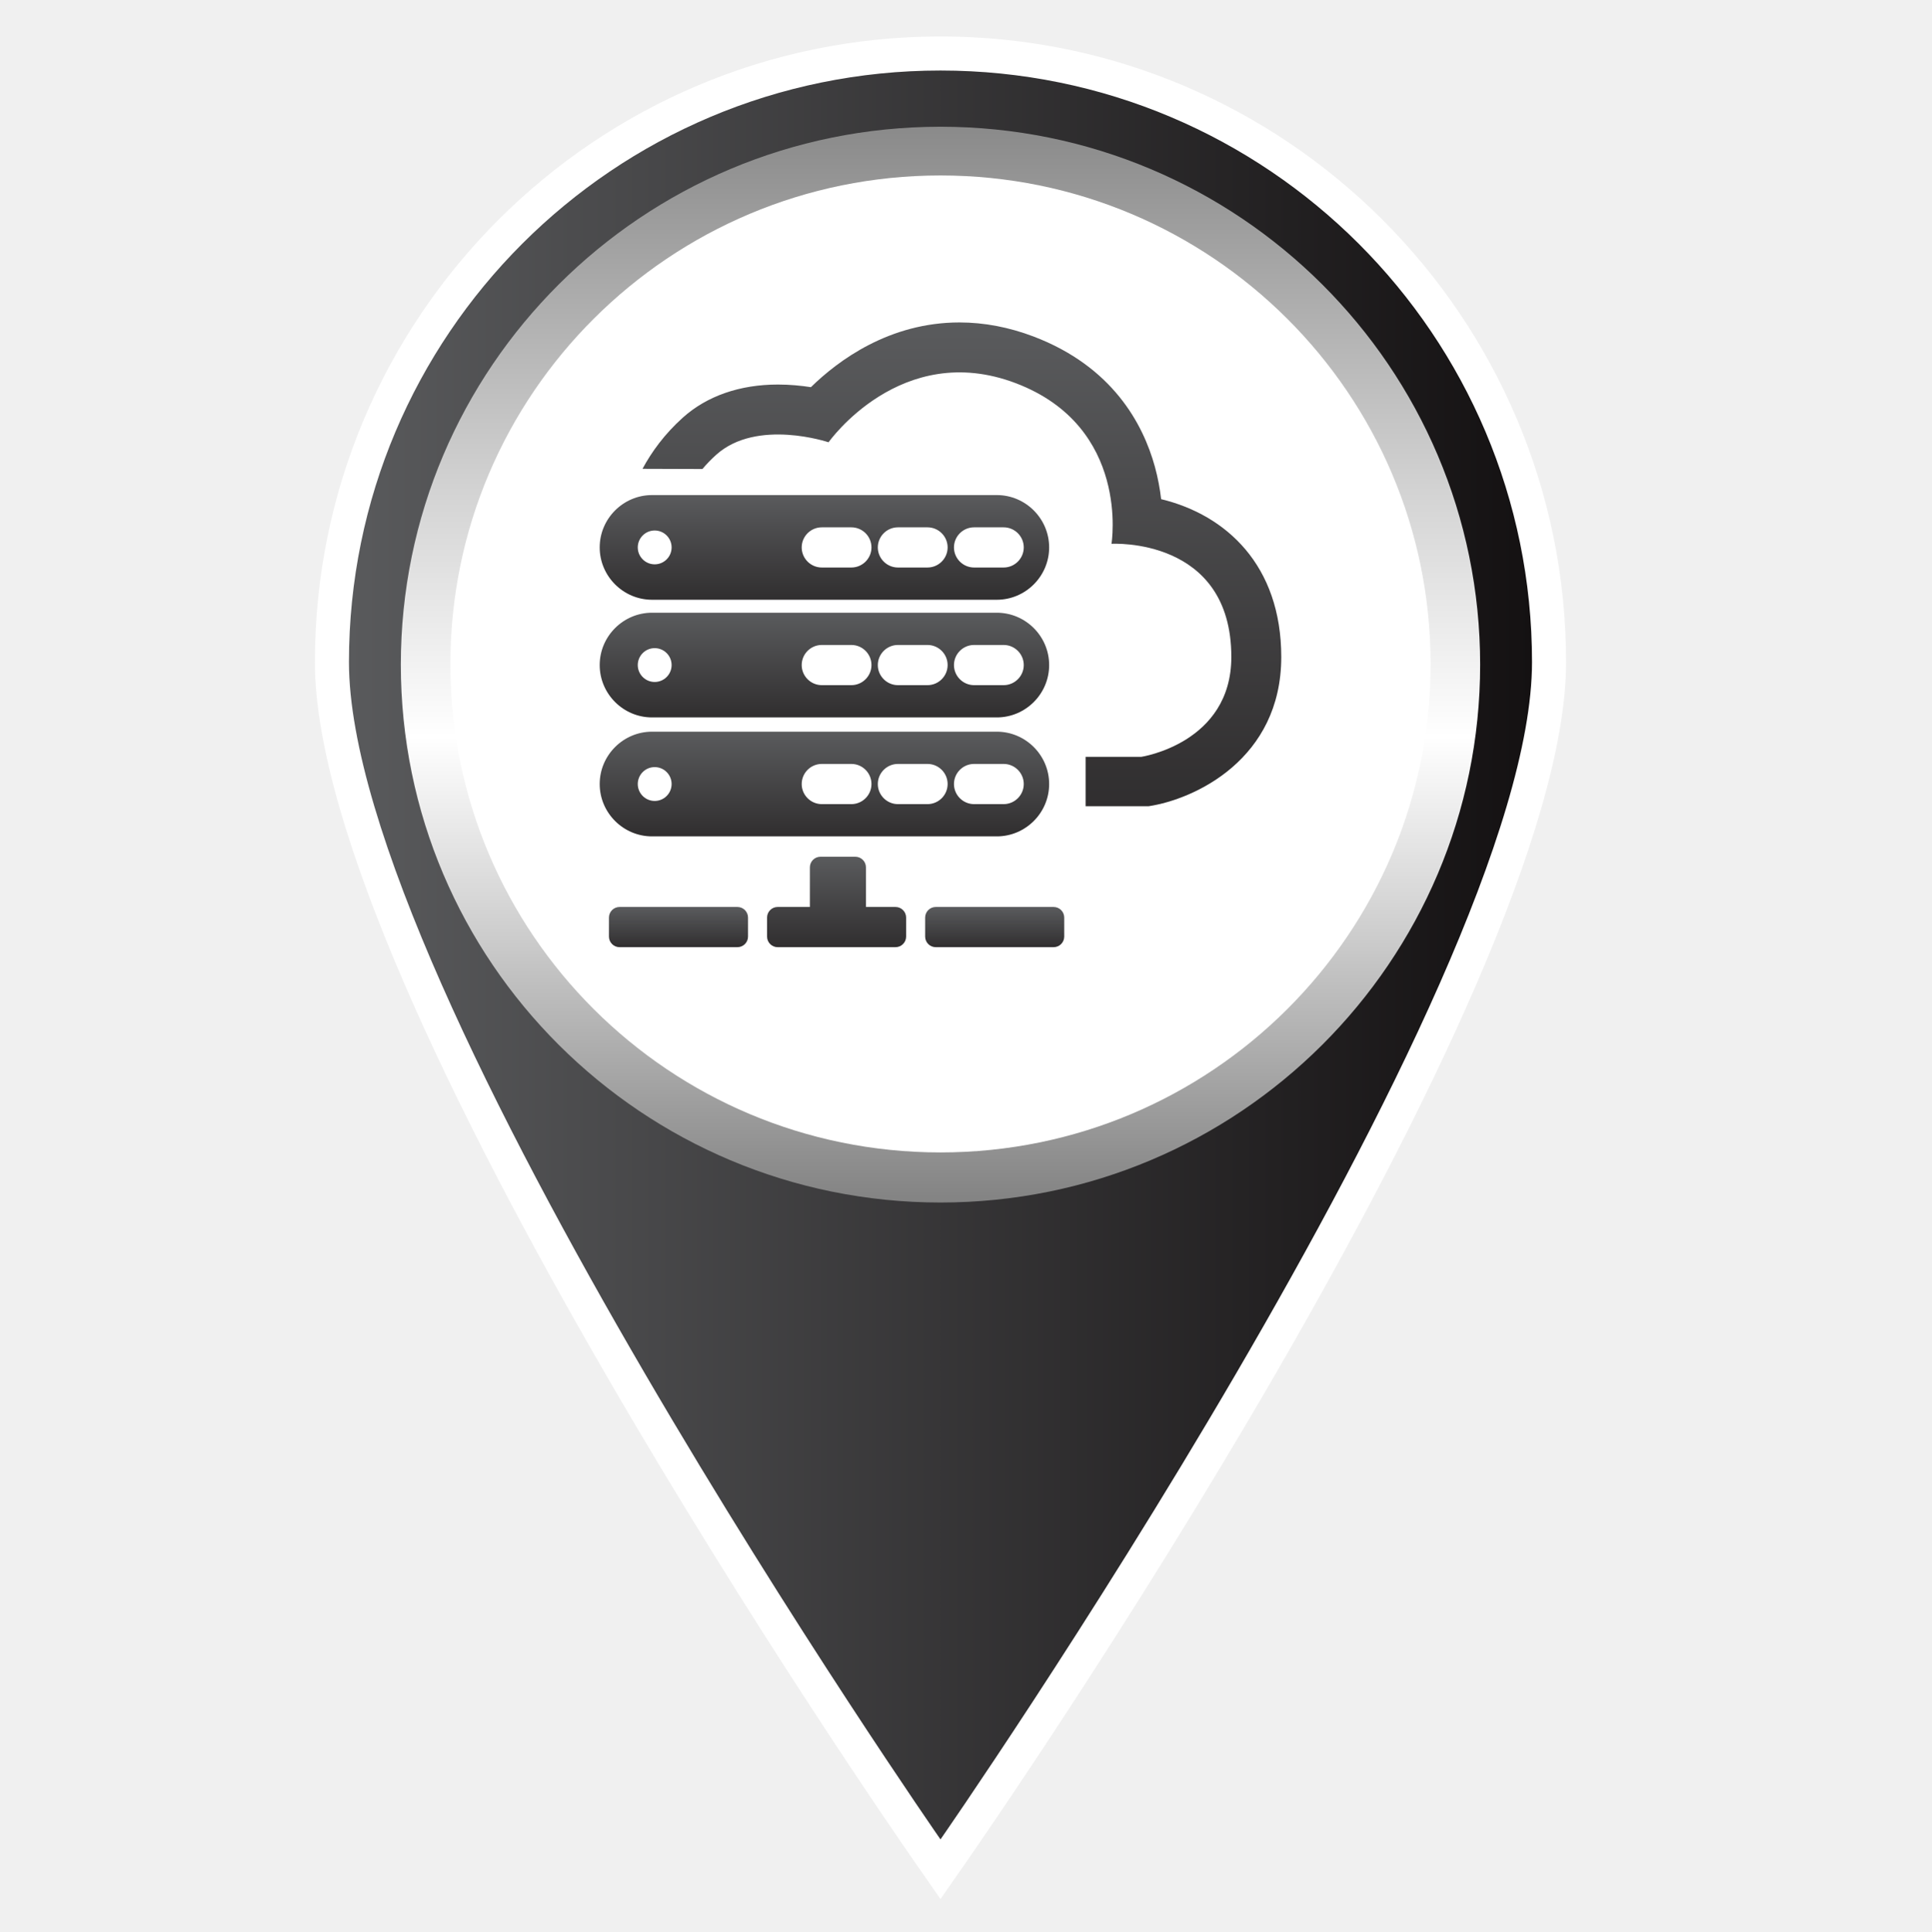
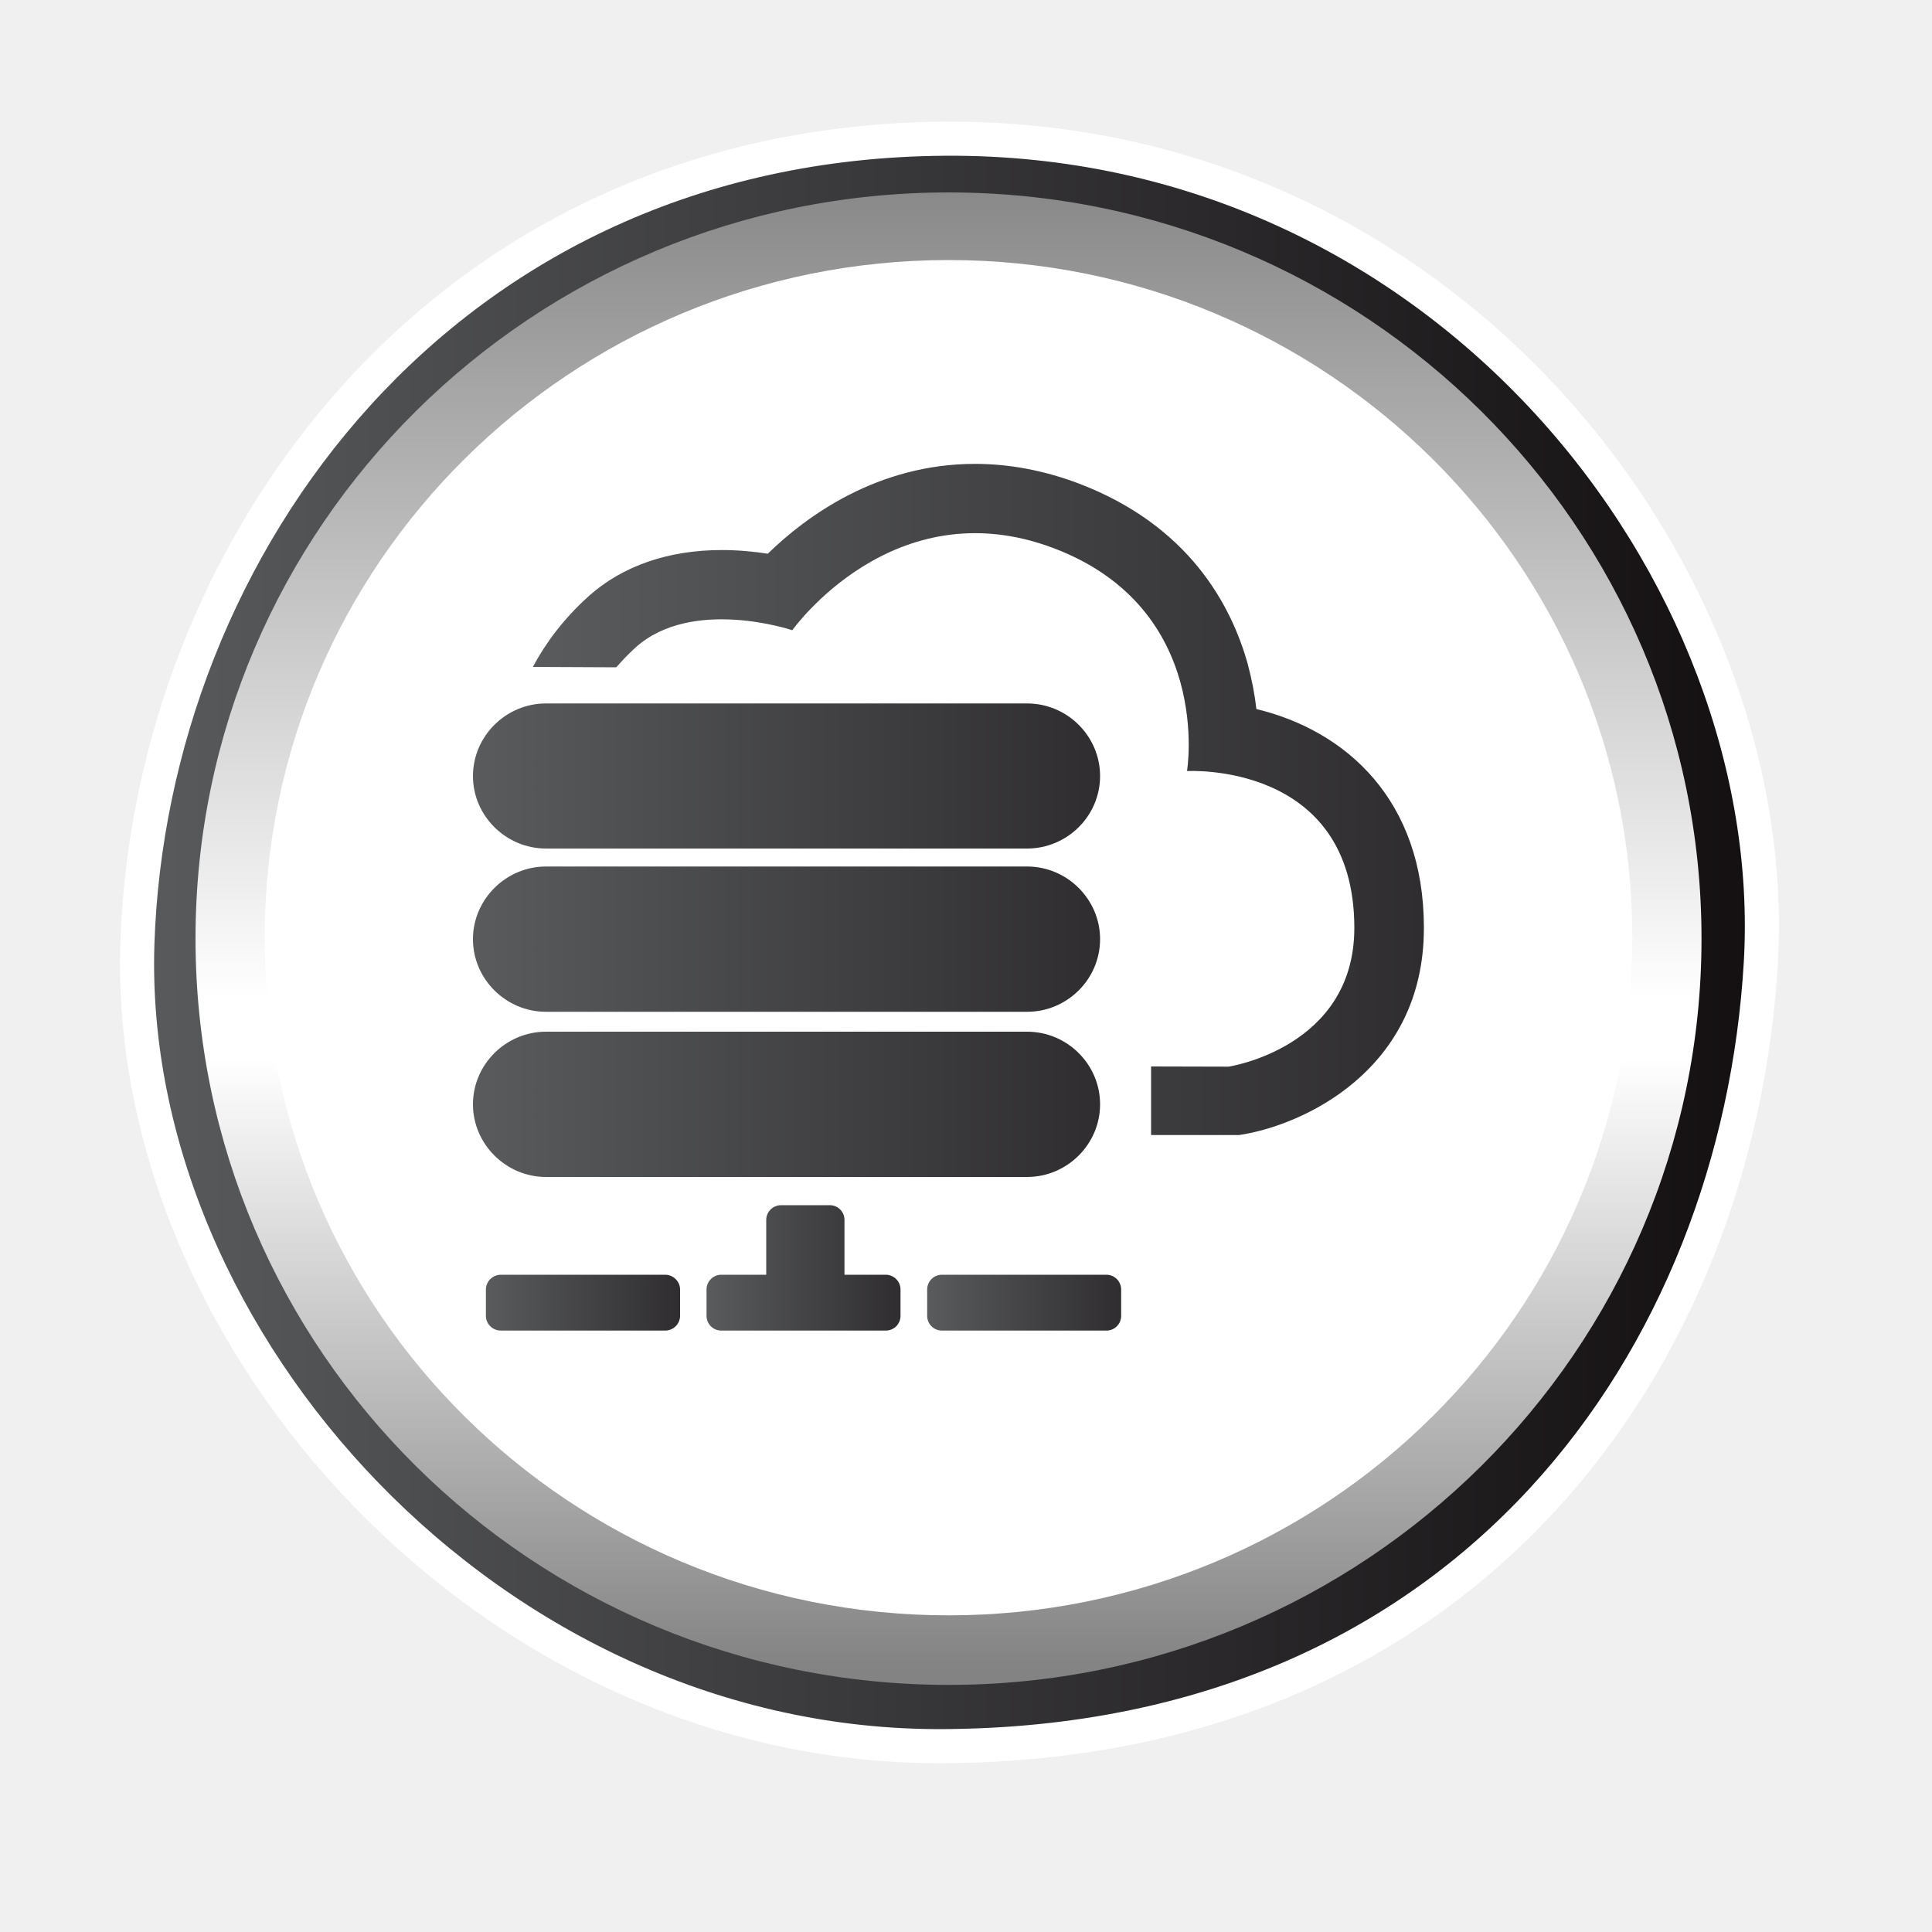
- <svg xmlns="http://www.w3.org/2000/svg" xmlns:xlink="http://www.w3.org/1999/xlink" version="1.1" id="Capa_1" x="0px" y="0px" width="283.465px" height="283.465px" viewBox="0 0 283.465 283.465" enable-background="new 0 0 283.465 283.465" xml:space="preserve">
-   <g>
-     <linearGradient id="SVGID_1_" gradientUnits="userSpaceOnUse" x1="48.719" y1="141.108" x2="227.369" y2="141.108">
-       <stop offset="0" style="stop-color:#5A5B5D" />
-       <stop offset="1" style="stop-color:#131011" />
+ <svg xmlns="http://www.w3.org/2000/svg" xmlns:xlink="http://www.w3.org/1999/xlink" xml:space="preserve" width="100mm" height="100mm" version="1.1" style="shape-rendering:geometricPrecision; text-rendering:geometricPrecision; image-rendering:optimizeQuality; fill-rule:evenodd; clip-rule:evenodd" viewBox="0 0 10000 10000">
+   <defs>
+     <style type="text/css">
+    
+     .str0 {stroke:white;stroke-width:176.39;stroke-linecap:round;stroke-linejoin:round}
+     .fil12 {fill:none}
+     .fil0 {fill:black}
+     .fil1 {fill:white}
+     .fil4 {fill:white}
+     .fil3 {fill:url(#id1)}
+     .fil2 {fill:url(#id2)}
+     .fil8 {fill:url(#id3);fill-rule:nonzero}
+     .fil10 {fill:url(#id4);fill-rule:nonzero}
+     .fil9 {fill:url(#id5);fill-rule:nonzero}
+     .fil11 {fill:url(#id6);fill-rule:nonzero}
+     .fil7 {fill:url(#id7);fill-rule:nonzero}
+     .fil6 {fill:url(#id8);fill-rule:nonzero}
+     .fil5 {fill:url(#id9);fill-rule:nonzero}
+    
+   </style>
+     <clipPath id="id0">
+       <path d="M4887 718c2594,-20 4343,2253 4227,4265 -118,2029 -1494,4038 -4227,4055 -2339,15 -4241,-2097 -4176,-4151 66,-2053 1582,-4149 4176,-4169z" />
+     </clipPath>
+     <linearGradient id="id1" gradientUnits="userSpaceOnUse" x1="4909.5" y1="995.67" x2="4909.5" y2="8720.75">
+       <stop offset="0" style="stop-opacity:1; stop-color:#898989" />
+       <stop offset="0.541" style="stop-opacity:1; stop-color:white" />
+       <stop offset="0.561" style="stop-opacity:1; stop-color:white" />
+       <stop offset="0.58" style="stop-opacity:1; stop-color:white" />
+       <stop offset="0.988" style="stop-opacity:1; stop-color:#838383" />
+       <stop offset="1" style="stop-opacity:1; stop-color:#838383" />
    </linearGradient>
-     <path fill-rule="evenodd" clip-rule="evenodd" fill="url(#SVGID_1_)" d="M135.992,271.415   c-3.563-5.125-87.273-126.058-87.273-174.239c0-49.254,40.071-89.326,89.326-89.326c49.254,0,89.324,40.072,89.324,89.326   c0,48.182-83.708,169.114-87.271,174.239l-2.053,2.951L135.992,271.415z" />
-     <g>
-       <path fill="#FFFFFF" d="M138.045,10.35c47.951,0,86.824,38.873,86.824,86.826c0,47.952-86.824,172.812-86.824,172.812    S51.219,145.128,51.219,97.176C51.219,49.223,90.092,10.35,138.045,10.35 M138.045,5.35c-50.633,0-91.826,41.193-91.826,91.826    c0,48.957,84.14,170.516,87.721,175.666l4.105,5.903l4.105-5.903c3.581-5.15,87.719-126.709,87.719-175.666    C229.869,46.543,188.677,5.35,138.045,5.35L138.045,5.35z" />
+     <linearGradient id="id2" gradientUnits="userSpaceOnUse" x1="637.64" y1="6943.02" x2="9181.25" y2="6943.02">
+       <stop offset="0" style="stop-opacity:1; stop-color:#595B5D" />
+       <stop offset="0.49" style="stop-opacity:1; stop-color:#363537" />
+       <stop offset="1" style="stop-opacity:1; stop-color:#130F11" />
+     </linearGradient>
+     <linearGradient id="id3" gradientUnits="userSpaceOnUse" x1="2448.44" y1="4016.5" x2="5694.15" y2="4016.5">
+       <stop offset="0" style="stop-opacity:1; stop-color:#595B5D" />
+       <stop offset="1" style="stop-opacity:1; stop-color:#2F2D2F" />
+     </linearGradient>
+     <linearGradient id="id4" gradientUnits="userSpaceOnUse" xlink:href="#id3" x1="2448.44" y1="5715.64" x2="5694.15" y2="5715.64">
+   </linearGradient>
+     <linearGradient id="id5" gradientUnits="userSpaceOnUse" xlink:href="#id3" x1="2448.44" y1="4861.31" x2="5694.15" y2="4861.31">
+   </linearGradient>
+     <linearGradient id="id6" gradientUnits="userSpaceOnUse" xlink:href="#id3" x1="2757.71" y1="4138.03" x2="7370.46" y2="4138.03">
+   </linearGradient>
+     <linearGradient id="id7" gradientUnits="userSpaceOnUse" xlink:href="#id3" x1="4798.7" y1="6742.72" x2="5803.07" y2="6742.72">
+   </linearGradient>
+     <linearGradient id="id8" gradientUnits="userSpaceOnUse" xlink:href="#id3" x1="3657.05" y1="6562.37" x2="4661.28" y2="6562.37">
+   </linearGradient>
+     <linearGradient id="id9" gradientUnits="userSpaceOnUse" xlink:href="#id3" x1="2515.23" y1="6742.72" x2="3519.56" y2="6742.72">
+   </linearGradient>
+   </defs>
+   <g id="Capa_x0020_1">
+     <path class="fil0" d="M4887 718c2594,-20 4343,2253 4227,4265 -118,2029 -1494,4038 -4227,4055 -2339,15 -4241,-2097 -4176,-4151 66,-2053 1582,-4149 4176,-4169z" />
+     <g style="clip-path:url(#id0)">
+       <g id="_512751973072">
+         <path id="1" class="fil1" d="M1047 4844c0,-2114 1728,-3827 3858,-3827 2130,0 3858,1713 3858,3827 0,2113 -1728,3826 -3858,3826 -2130,0 -3858,-1713 -3858,-3826z" />
+         <g>
+           <path class="fil2" d="M638 4840c0,-2346 1912,-4248 4272,-4248 2359,0 4271,1902 4271,4248 0,2346 -4271,8454 -4271,8454 0,0 -4272,-6108 -4272,-8454z" />
+         </g>
+         <path class="fil1" d="M1048 4840c0,-2121 1729,-3840 3862,-3840 2132,0 3861,1719 3861,3840 0,2120 -1729,3839 -3861,3839 -2133,0 -3862,-1719 -3862,-3839z" />
+         <g>
+           <path class="fil3" d="M8807 4858c0,2133 -1745,3863 -3897,3863 -2153,0 -3898,-1730 -3898,-3863 0,-2133 1745,-3862 3898,-3862 2152,0 3897,1729 3897,3862z" />
+           <path class="fil4" d="M8449 4853c0,1938 -1585,3508 -3539,3508 -1955,0 -3540,-1570 -3540,-3508 0,-1937 1585,-3507 3540,-3507 1954,0 3539,1570 3539,3507z" />
+         </g>
+         <g>
+           <path class="fil5" d="M3520 6674l0 137c0,42 -35,76 -77,76l-851 0c-42,0 -77,-34 -77,-76l0 -137c0,-41 35,-76 77,-76l851 0c42,0 77,35 77,76z" />
+           <path class="fil6" d="M4661 6674l0 137c0,42 -34,76 -76,76l-852 0c-42,0 -76,-34 -76,-76l0 -137c0,-41 34,-76 76,-76l233 0 0 -284c0,-42 35,-76 77,-76l252 0c42,0 76,34 76,76l0 284 214 0c42,0 76,35 76,76z" />
+           <path class="fil7" d="M5803 6674l0 137c0,42 -34,76 -76,76l-852 0c-42,0 -76,-34 -76,-76l0 -137c0,-41 34,-76 76,-76l852 0c42,0 76,35 76,76z" />
+           <path class="fil8" d="M2723 4017c0,-68 55,-122 123,-122 67,0 122,54 122,122 0,67 -55,121 -122,121 -68,0 -123,-54 -123,-121zm2593 375l-2490 0c-207,0 -378,-169 -378,-375 0,-207 171,-376 378,-376l2490 0c208,0 378,169 378,376 0,206 -170,375 -378,375zm-1409 -375l0 0c0,-80 65,-145 145,-145l214 0c80,0 145,65 145,145 0,79 -65,144 -145,144l-214 0c-80,0 -145,-65 -145,-144zm550 0l0 0c0,-80 65,-145 145,-145l214 0c80,0 145,65 145,145 0,79 -65,144 -145,144l-214 0c-80,0 -145,-65 -145,-144zm550 0l0 0c0,-80 65,-145 145,-145l214 0c80,0 145,65 145,145 0,79 -65,144 -145,144l-214 0c-80,0 -145,-65 -145,-144z" />
+           <path class="fil9" d="M2723 4861c0,-67 55,-121 123,-121 67,0 122,54 122,121 0,67 -55,122 -122,122 -68,0 -123,-55 -123,-122zm2593 376l-2490 0c-207,0 -378,-169 -378,-376 0,-206 171,-376 378,-376l2490 0c208,0 378,170 378,376 0,207 -170,376 -378,376zm-1409 -376l0 0c0,-79 65,-144 145,-144l214 0c80,0 145,65 145,144 0,80 -65,145 -145,145l-214 0c-80,0 -145,-65 -145,-145zm550 0l0 0c0,-79 65,-144 145,-144l214 0c80,0 145,65 145,144 0,80 -65,145 -145,145l-214 0c-80,0 -145,-65 -145,-145zm550 0l0 0c0,-79 65,-144 145,-144l214 0c80,0 145,65 145,144 0,80 -65,145 -145,145l-214 0c-80,0 -145,-65 -145,-145z" />
+           <path class="fil10" d="M2723 5716c0,-67 55,-122 123,-122 67,0 122,55 122,122 0,67 -55,121 -122,121 -68,0 -123,-54 -123,-121zm2593 376l-2490 0c-207,0 -378,-170 -378,-376 0,-207 171,-376 378,-376l2490 0c208,0 378,169 378,376 0,206 -170,376 -378,376zm-1409 -376l0 0c0,-80 65,-145 145,-145l214 0c80,0 145,65 145,145 0,79 -65,144 -145,144l-214 0c-80,0 -145,-65 -145,-144zm550 0l0 0c0,-80 65,-145 145,-145l214 0c80,0 145,65 145,145 0,79 -65,144 -145,144l-214 0c-80,0 -145,-65 -145,-144zm550 0l0 0c0,-80 65,-145 145,-145l214 0c80,0 145,65 145,145 0,79 -65,144 -145,144l-214 0c-80,0 -145,-65 -145,-144z" />
+           <path class="fil11" d="M7370 4799l0 7c-1,733 -626,1020 -957,1069l0 0 -1 0 -2 0 -2 0 -2 0 -3 0 -3 0 -4 0 -4 0 -5 0 -5 0 -6 0 -6 0 -6 0 -6 0 -7 0 -7 0 -8 0 -8 0 -8 0 -8 0 -9 0 -8 0 -9 0 -9 0 -10 0 -9 0 -10 0 -9 0 -10 0 -10 0 -10 0 -10 0 -10 0 -10 0 -10 0 -10 0 -9 0 -10 0 -10 0 -10 0 -10 0 -9 0 -9 0 -10 0 -9 0 -9 0 -8 0 -9 0 -8 0 -8 0 -8 0 -7 0 -7 0 -7 0 -6 0 -7 0 -5 0 -6 0 -5 0 -4 0 -4 0 -4 0 -3 0 0 -355 401 1c0,0 651,-98 651,-718 0,-863 -866,-812 -866,-812 0,0 139,-840 -691,-1154 -829,-313 -1352,425 -1352,425 0,0 -517,-174 -811,89 -37,34 -70,68 -100,103l-432 -2c64,-120 157,-248 291,-368 174,-155 411,-237 687,-237 86,0 167,8 238,19 199,-194 568,-465 1073,-465 177,0 357,34 535,101 569,216 790,627 876,934 22,83 37,162 45,234 468,113 866,474 867,1129z" />
+         </g>
+       </g>
    </g>
-   </g>
-   <circle fill-rule="evenodd" clip-rule="evenodd" fill="#FFFFFF" cx="138.044" cy="97.176" r="78.479" />
-   <g>
-     <linearGradient id="SVGID_2_" gradientUnits="userSpaceOnUse" x1="138.045" y1="18.602" x2="138.045" y2="176.506">
-       <stop offset="0" style="stop-color:#8A8A8A" />
-       <stop offset="0.334" style="stop-color:#D2D2D2" />
-       <stop offset="0.567" style="stop-color:#FFFFFF" />
-       <stop offset="0.72" style="stop-color:#D6D6D6" />
-       <stop offset="0.995" style="stop-color:#848484" />
-     </linearGradient>
-     <path fill-rule="evenodd" clip-rule="evenodd" fill="url(#SVGID_2_)" d="M217.256,97.554c0,43.604-35.463,78.952-79.211,78.952   c-43.75,0-79.211-35.348-79.211-78.952s35.461-78.952,79.211-78.952C181.793,18.602,217.256,53.949,217.256,97.554z" />
-     <ellipse fill-rule="evenodd" clip-rule="evenodd" fill="#FFFFFF" cx="138.045" cy="97.454" rx="71.936" ry="71.7" />
-   </g>
-   <g>
-     <g>
-       <defs>
-         <path id="SVGID_237_" d="M90.934,133.125c-0.854,0-1.553,0.699-1.553,1.553v2.793c0,0.855,0.699,1.553,1.553,1.553h17.308     c0.853,0,1.553-0.697,1.553-1.553v-2.793c0-0.854-0.7-1.553-1.553-1.553H90.934z" />
-       </defs>
-       <clipPath id="SVGID_3_">
-         <use xlink:href="#SVGID_237_" overflow="visible" />
-       </clipPath>
-       <linearGradient id="SVGID_4_" gradientUnits="userSpaceOnUse" x1="-2419.104" y1="670.174" x2="-2418.156" y2="670.174" gradientTransform="matrix(0 6.2255 6.2255 0 -4072.581 15193.254)">
-         <stop offset="0" style="stop-color:#5A5B5D" />
-         <stop offset="1" style="stop-color:#302E2F" />
-       </linearGradient>
-       <rect x="89.381" y="133.125" clip-path="url(#SVGID_3_)" fill="url(#SVGID_4_)" width="20.413" height="5.898" />
-     </g>
-     <g>
-       <defs>
-         <path id="SVGID_240_" d="M120.426,125.752c-0.854,0-1.551,0.699-1.551,1.552v5.821h-4.735c-0.854,0-1.551,0.699-1.551,1.553     v2.793c0,0.855,0.697,1.553,1.551,1.553h17.308c0.854,0,1.553-0.697,1.553-1.553v-2.793c0-0.854-0.699-1.553-1.553-1.553h-4.345     v-5.821c0-0.853-0.7-1.552-1.554-1.552H120.426z" />
-       </defs>
-       <clipPath id="SVGID_5_">
-         <use xlink:href="#SVGID_240_" overflow="visible" />
-       </clipPath>
-       <linearGradient id="SVGID_6_" gradientUnits="userSpaceOnUse" x1="-2419.284" y1="454.725" x2="-2418.336" y2="454.725" gradientTransform="matrix(0 14.0073 14.0073 0 -6246.667 34013.387)">
-         <stop offset="0" style="stop-color:#5A5B5D" />
-         <stop offset="1" style="stop-color:#302E2F" />
-       </linearGradient>
-       <rect x="112.589" y="125.752" clip-path="url(#SVGID_5_)" fill="url(#SVGID_6_)" width="20.411" height="13.271" />
-     </g>
-     <g>
-       <defs>
-         <path id="SVGID_243_" d="M137.346,133.125c-0.854,0-1.553,0.699-1.553,1.553v2.793c0,0.855,0.698,1.553,1.553,1.553h17.307     c0.855,0,1.555-0.697,1.555-1.553v-2.793c0-0.854-0.699-1.553-1.555-1.553H137.346z" />
-       </defs>
-       <clipPath id="SVGID_7_">
-         <use xlink:href="#SVGID_243_" overflow="visible" />
-       </clipPath>
-       <linearGradient id="SVGID_8_" gradientUnits="userSpaceOnUse" x1="-2419.104" y1="669.76" x2="-2418.156" y2="669.76" gradientTransform="matrix(0 6.2255 6.2255 0 -4023.593 15193.254)">
-         <stop offset="0" style="stop-color:#5A5B5D" />
-         <stop offset="1" style="stop-color:#302E2F" />
-       </linearGradient>
-       <rect x="135.793" y="133.125" clip-path="url(#SVGID_7_)" fill="url(#SVGID_8_)" width="20.414" height="5.898" />
-     </g>
-     <g>
-       <defs>
-         <path id="SVGID_246_" d="M93.611,80.35c0-1.373,1.113-2.484,2.484-2.484s2.484,1.111,2.484,2.484     c0,1.371-1.113,2.482-2.484,2.482S93.611,81.721,93.611,80.35 M117.673,80.35c0-1.623,1.326-2.949,2.947-2.949h4.347     c1.623,0,2.949,1.326,2.949,2.949c0,1.621-1.326,2.949-2.949,2.949h-4.347C118.999,83.299,117.673,81.971,117.673,80.35      M128.847,80.35c0-1.623,1.327-2.949,2.949-2.949h4.345c1.623,0,2.951,1.326,2.951,2.949c0,1.621-1.328,2.949-2.951,2.949h-4.345     C130.174,83.299,128.847,81.971,128.847,80.35 M140.023,80.35c0-1.623,1.327-2.949,2.948-2.949h4.347     c1.623,0,2.95,1.326,2.95,2.949c0,1.621-1.327,2.949-2.95,2.949h-4.347C141.351,83.299,140.023,81.971,140.023,80.35      M95.707,72.666c-4.227,0-7.684,3.457-7.684,7.684c0,4.225,3.457,7.682,7.684,7.682h50.604c4.226,0,7.683-3.457,7.683-7.682     c0-4.227-3.457-7.684-7.683-7.684H95.707z" />
-       </defs>
-       <clipPath id="SVGID_9_">
-         <use xlink:href="#SVGID_246_" overflow="visible" />
-       </clipPath>
-       <linearGradient id="SVGID_10_" gradientUnits="userSpaceOnUse" x1="-2419.11" y1="431.269" x2="-2418.163" y2="431.269" gradientTransform="matrix(0 16.2189 16.2189 0 -6873.717 39307.965)">
-         <stop offset="0" style="stop-color:#5A5B5D" />
-         <stop offset="1" style="stop-color:#302E2F" />
-       </linearGradient>
-       <rect x="88.023" y="72.666" clip-path="url(#SVGID_9_)" fill="url(#SVGID_10_)" width="65.97" height="15.365" />
-     </g>
-     <g>
-       <defs>
-         <path id="SVGID_249_" d="M93.611,97.617c0-1.371,1.113-2.483,2.484-2.483s2.484,1.112,2.484,2.483s-1.113,2.483-2.484,2.483     S93.611,98.988,93.611,97.617 M117.673,97.617c0-1.621,1.326-2.949,2.947-2.949h4.347c1.623,0,2.949,1.328,2.949,2.949     c0,1.623-1.326,2.949-2.949,2.949h-4.347C118.999,100.566,117.673,99.24,117.673,97.617 M128.847,97.617     c0-1.621,1.327-2.949,2.949-2.949h4.345c1.623,0,2.951,1.328,2.951,2.949c0,1.623-1.328,2.949-2.951,2.949h-4.345     C130.174,100.566,128.847,99.24,128.847,97.617 M140.023,97.617c0-1.621,1.327-2.949,2.948-2.949h4.347     c1.623,0,2.95,1.328,2.95,2.949c0,1.623-1.327,2.949-2.95,2.949h-4.347C141.351,100.566,140.023,99.24,140.023,97.617      M95.707,89.934c-4.227,0-7.684,3.459-7.684,7.684c0,4.227,3.457,7.684,7.684,7.684h50.604c4.226,0,7.683-3.457,7.683-7.684     c0-4.225-3.457-7.684-7.683-7.684H95.707z" />
-       </defs>
-       <clipPath id="SVGID_11_">
-         <use xlink:href="#SVGID_249_" overflow="visible" />
-       </clipPath>
-       <linearGradient id="SVGID_12_" gradientUnits="userSpaceOnUse" x1="-2419.189" y1="431.248" x2="-2418.242" y2="431.248" gradientTransform="matrix(0 16.219 16.219 0 -6873.419 39326.758)">
-         <stop offset="0" style="stop-color:#5A5B5D" />
-         <stop offset="1" style="stop-color:#302E2F" />
-       </linearGradient>
-       <rect x="88.023" y="89.934" clip-path="url(#SVGID_11_)" fill="url(#SVGID_12_)" width="65.97" height="15.367" />
-     </g>
-     <g>
-       <defs>
-         <path id="SVGID_252_" d="M93.611,115.08c0-1.372,1.113-2.484,2.484-2.484s2.484,1.112,2.484,2.484     c0,1.371-1.113,2.483-2.484,2.483S93.611,116.451,93.611,115.08 M117.673,115.08c0-1.623,1.326-2.949,2.947-2.949h4.347     c1.623,0,2.949,1.326,2.949,2.949c0,1.621-1.326,2.949-2.949,2.949h-4.347C118.999,118.029,117.673,116.701,117.673,115.08      M128.847,115.08c0-1.623,1.327-2.949,2.949-2.949h4.345c1.623,0,2.951,1.326,2.951,2.949c0,1.621-1.328,2.949-2.951,2.949     h-4.345C130.174,118.029,128.847,116.701,128.847,115.08 M140.023,115.08c0-1.623,1.327-2.949,2.948-2.949h4.347     c1.623,0,2.95,1.326,2.95,2.949c0,1.621-1.327,2.949-2.95,2.949h-4.347C141.351,118.029,140.023,116.701,140.023,115.08      M95.707,107.396c-4.227,0-7.684,3.457-7.684,7.684c0,4.225,3.457,7.684,7.684,7.684h50.604c4.226,0,7.683-3.459,7.683-7.684     c0-4.227-3.457-7.684-7.683-7.684H95.707z" />
-       </defs>
-       <clipPath id="SVGID_13_">
-         <use xlink:href="#SVGID_252_" overflow="visible" />
-       </clipPath>
-       <linearGradient id="SVGID_14_" gradientUnits="userSpaceOnUse" x1="-2419.229" y1="431.269" x2="-2418.281" y2="431.269" gradientTransform="matrix(0 16.2189 16.2189 0 -6873.717 39344.621)">
-         <stop offset="0" style="stop-color:#5A5B5D" />
-         <stop offset="1" style="stop-color:#302E2F" />
-       </linearGradient>
-       <rect x="88.023" y="107.396" clip-path="url(#SVGID_13_)" fill="url(#SVGID_14_)" width="65.97" height="15.367" />
-     </g>
-     <g>
-       <defs>
-         <path id="SVGID_255_" d="M119.026,56.828c-1.432-0.221-3.082-0.386-4.836-0.386c-5.598,0-10.424,1.679-13.961,4.854     c-2.716,2.44-4.605,5.07-5.92,7.516l8.793,0.029c0.593-0.705,1.264-1.408,2.024-2.09c5.984-5.376,16.49-1.832,16.49-1.832     s10.626-15.086,27.484-8.674c16.854,6.414,14.045,23.574,14.045,23.574s17.59-1.037,17.59,16.613     c0,12.673-13.222,14.658-13.222,14.658l-8.165-0.002v7.248c1.301,0,9.252,0,9.252,0c6.731-1.012,19.464-6.889,19.464-21.906     c0-13.449-8.089-20.859-17.632-23.164c-0.171-1.479-0.46-3.096-0.923-4.779c-1.733-6.279-6.228-14.688-17.805-19.094     c-3.604-1.37-7.263-2.066-10.873-2.066C130.565,47.328,123.067,52.874,119.026,56.828" />
-       </defs>
-       <clipPath id="SVGID_15_">
-         <use xlink:href="#SVGID_255_" overflow="visible" />
-       </clipPath>
-       <linearGradient id="SVGID_16_" gradientUnits="userSpaceOnUse" x1="-2419.403" y1="314.682" x2="-2418.456" y2="314.682" gradientTransform="matrix(0 74.9444 74.9444 0 -23442.391 181368.031)">
-         <stop offset="0" style="stop-color:#5A5B5D" />
-         <stop offset="1" style="stop-color:#302E2F" />
-       </linearGradient>
-       <rect x="94.31" y="47.328" clip-path="url(#SVGID_15_)" fill="url(#SVGID_16_)" width="93.755" height="71.01" />
-     </g>
+     <path class="fil12 str0" d="M4887 718c2594,-20 4343,2253 4227,4265 -118,2029 -1494,4038 -4227,4055 -2339,15 -4241,-2097 -4176,-4151 66,-2053 1582,-4149 4176,-4169z" />
  </g>
</svg>
